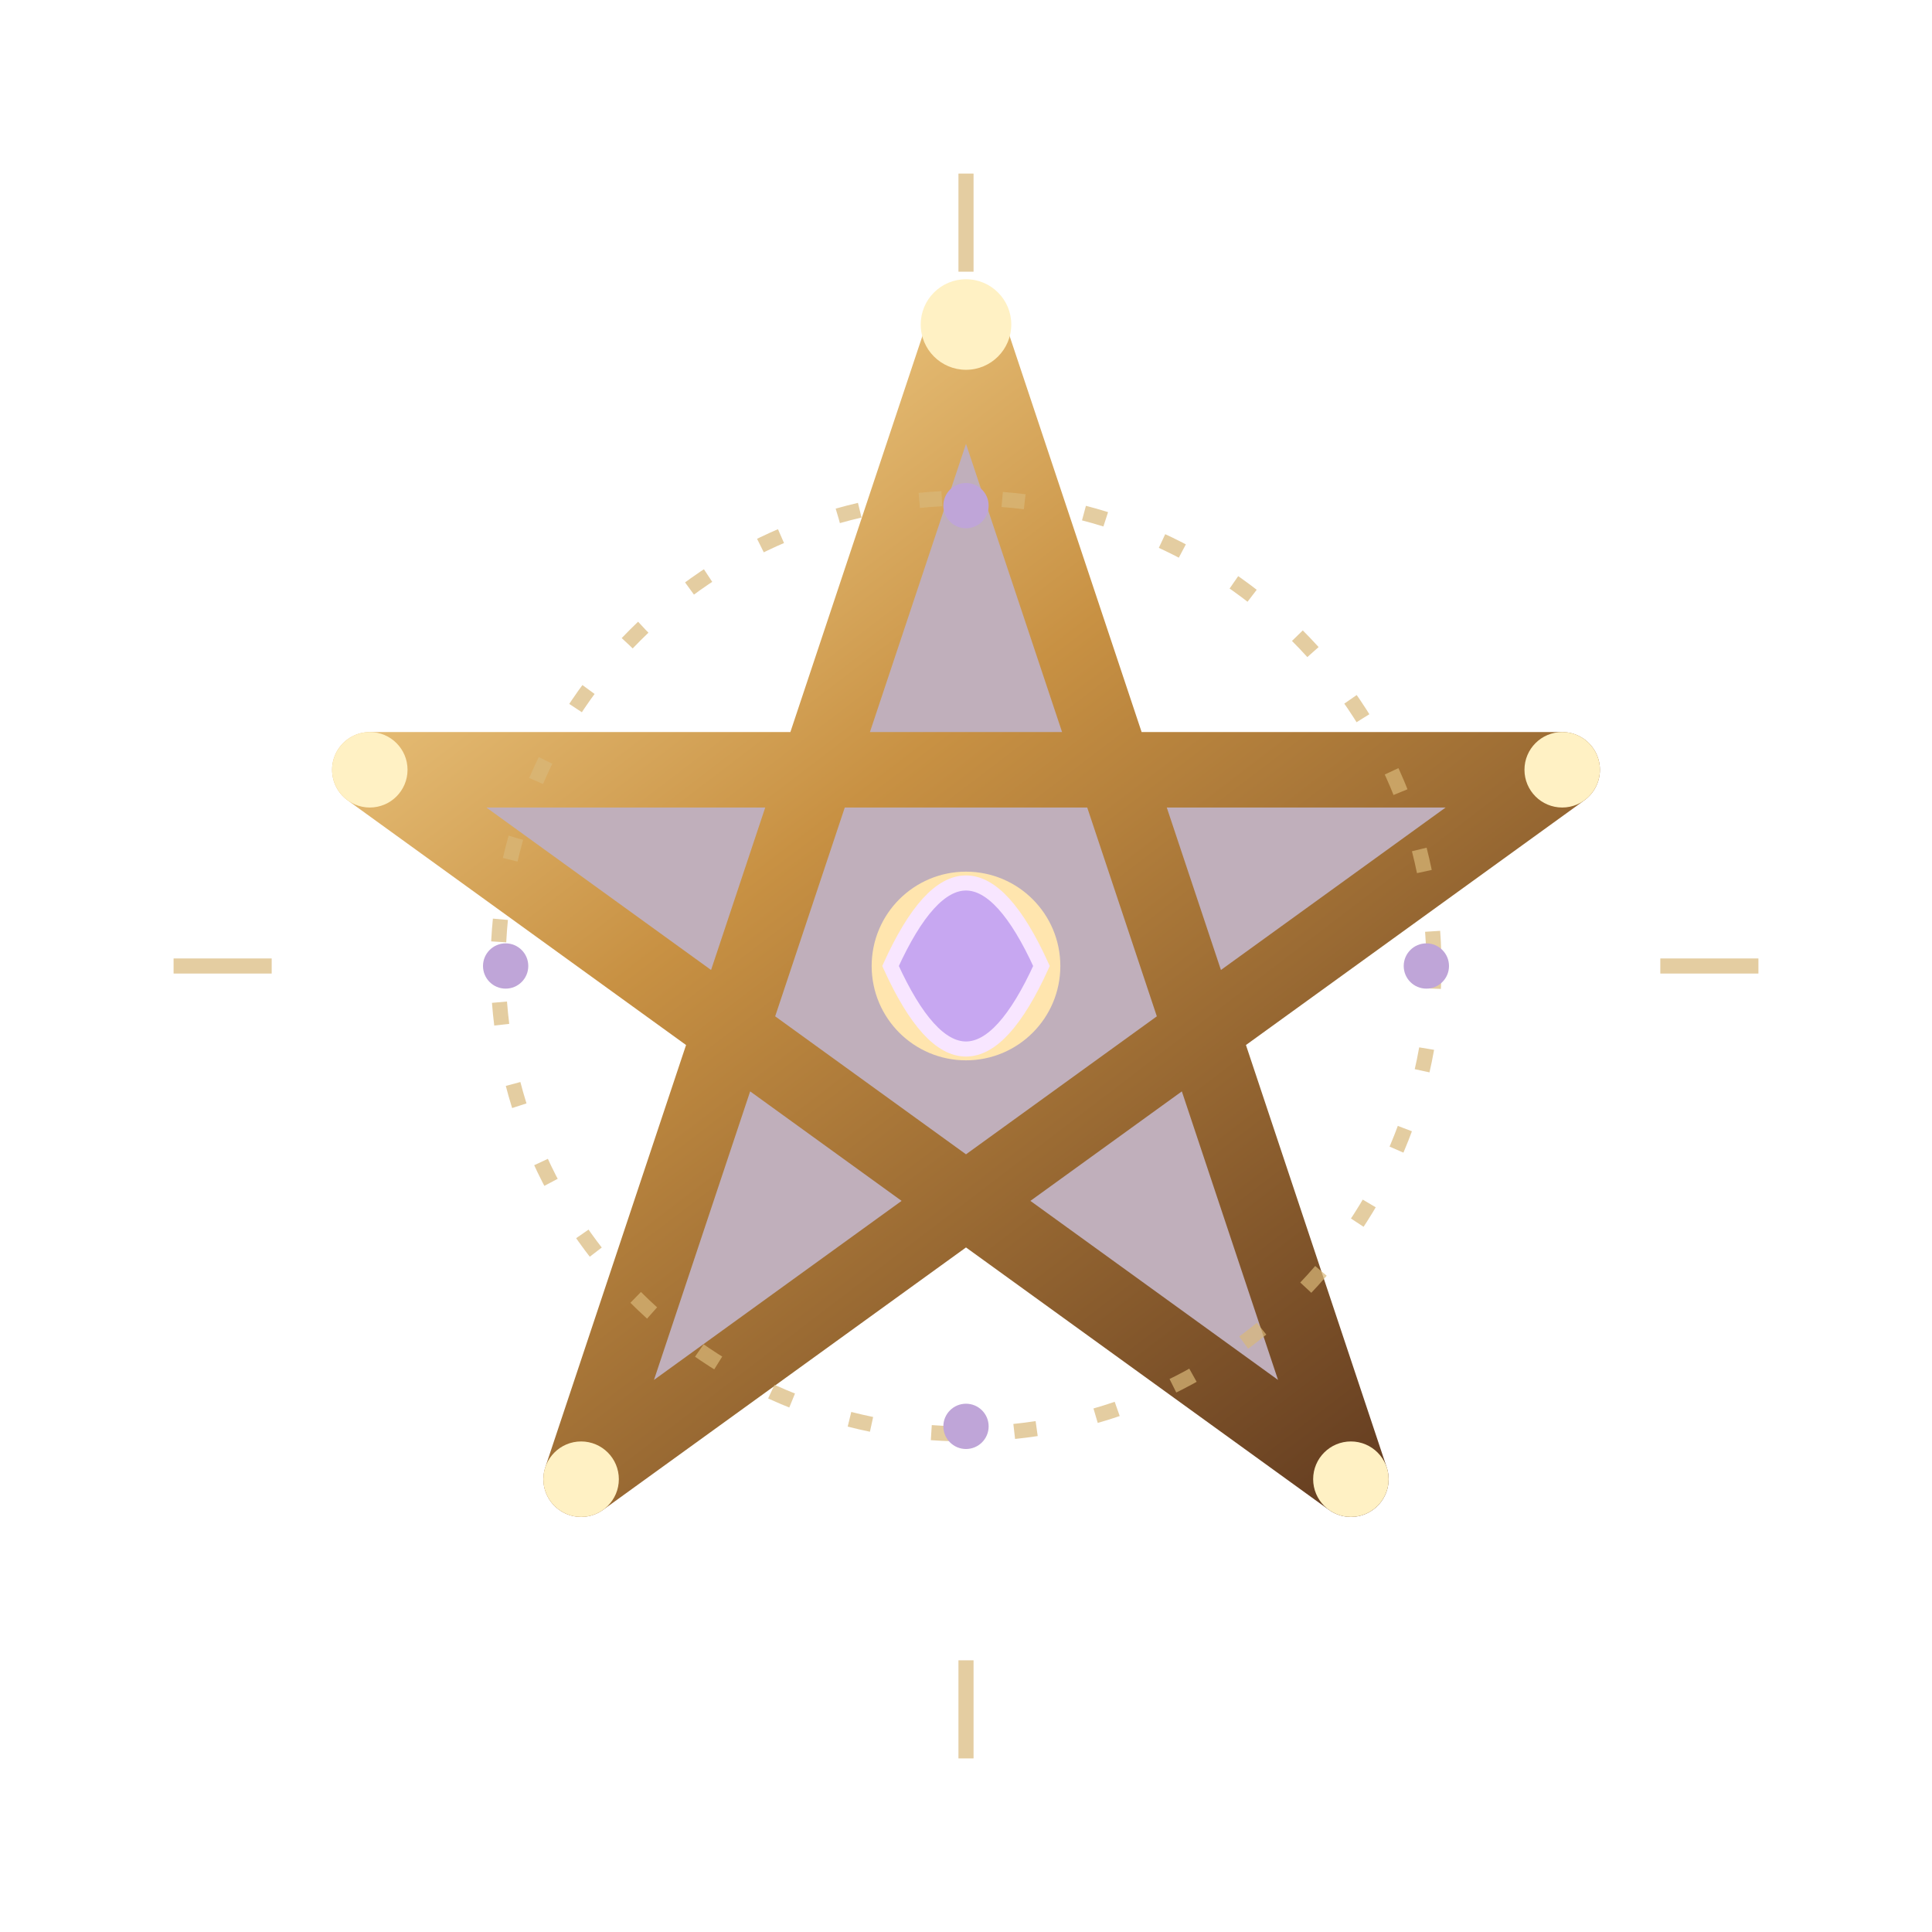
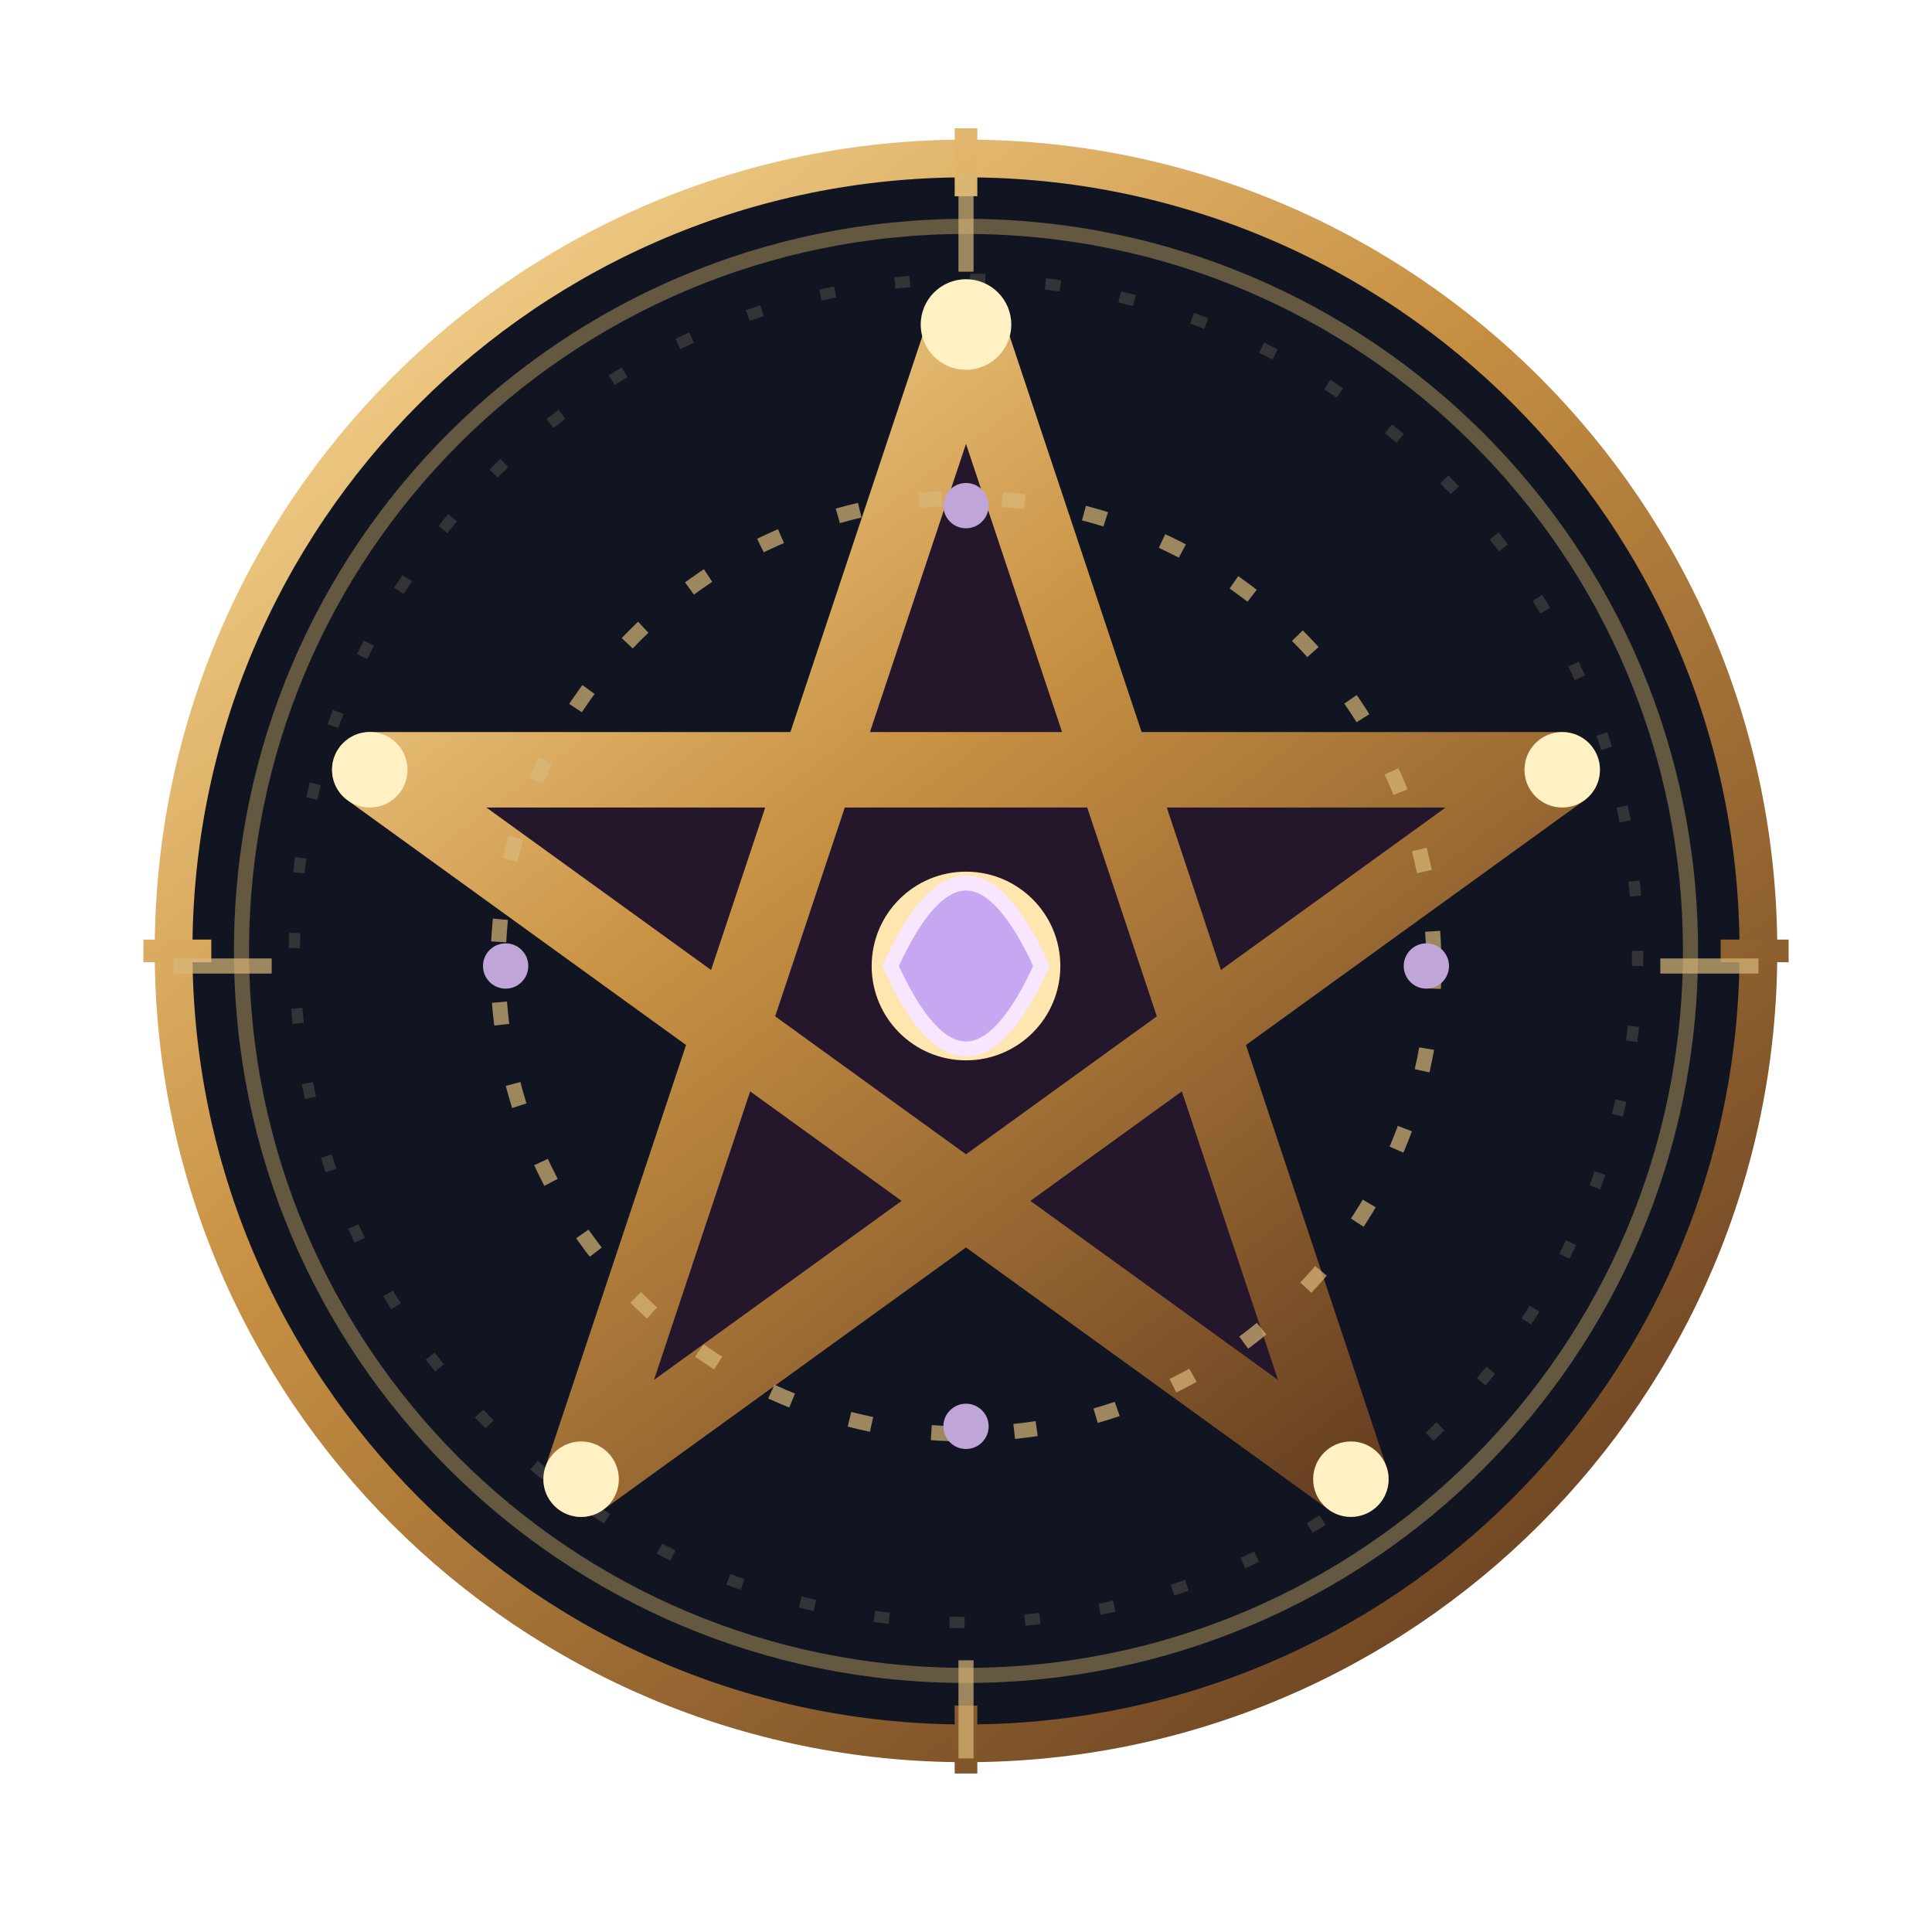
<svg xmlns="http://www.w3.org/2000/svg" width="256" height="256" viewBox="0 0 256 256">
  <defs>
    <radialGradient id="halo">
      <stop stop-color="#7A1E56" stop-opacity=".55" />
      <stop offset="1" stop-color="#080C1A" stop-opacity="0" />
    </radialGradient>
    <linearGradient id="gold" x2=".8" y2="1">
      <stop stop-color="#FFE2A0" />
      <stop offset=".45" stop-color="#C89143" />
      <stop offset="1" stop-color="#694122" />
    </linearGradient>
  </defs>
+   <ellipse cx="128" cy="137" rx="92" ry="96" fill="#05060D" opacity=".65" />
+   <circle cx="128" cy="126" r="105" fill="#111522" stroke="url(#gold)" stroke-width="5" />
+   <circle cx="128" cy="126" r="96" fill="none" stroke="#d8b56a" stroke-opacity=".42" stroke-width="2" />
+   <circle cx="128" cy="126" r="89" fill="none" stroke="#e8d6a5" stroke-opacity=".16" stroke-width="1.5" stroke-dasharray="2 8" />
+   <path d="M128 17v9M128 226v9M19 126h9M228 126h9" stroke="url(#gold)" stroke-width="3" />
  <path d="M128 43 179 196 49 102h158L77 196Z" fill="#4B1B3C" fill-opacity=".35" stroke="url(#gold)" stroke-width="10" stroke-linejoin="round" />
  <circle cx="128" cy="128" r="11" fill="#A770E4" stroke="#FFE5AE" stroke-width="3" />
  <circle cx="128" cy="43" r="6" fill="#FFF1C4" />
  <circle cx="49" cy="102" r="5" fill="#FFF1C4" />
  <circle cx="207" cy="102" r="5" fill="#FFF1C4" />
  <circle cx="77" cy="196" r="5" fill="#FFF1C4" />
  <circle cx="179" cy="196" r="5" fill="#FFF1C4" />
  <g fill="none" stroke="#D9B879" stroke-width="2" opacity=".7">
    <circle cx="128" cy="128" r="62" stroke-dasharray="3 8" />
    <path d="M128 23v13M128 220v13M23 128h13M220 128h13" />
  </g>
  <g fill="#BFA5D8">
    <circle cx="128" cy="67" r="3" />
    <circle cx="128" cy="189" r="3" />
    <circle cx="67" cy="128" r="3" />
    <circle cx="189" cy="128" r="3" />
  </g>
  <path d="M118 128q10-22 20 0-10 22-20 0Z" fill="#C7A7F1" stroke="#F8E6FF" stroke-width="2" />
</svg>
